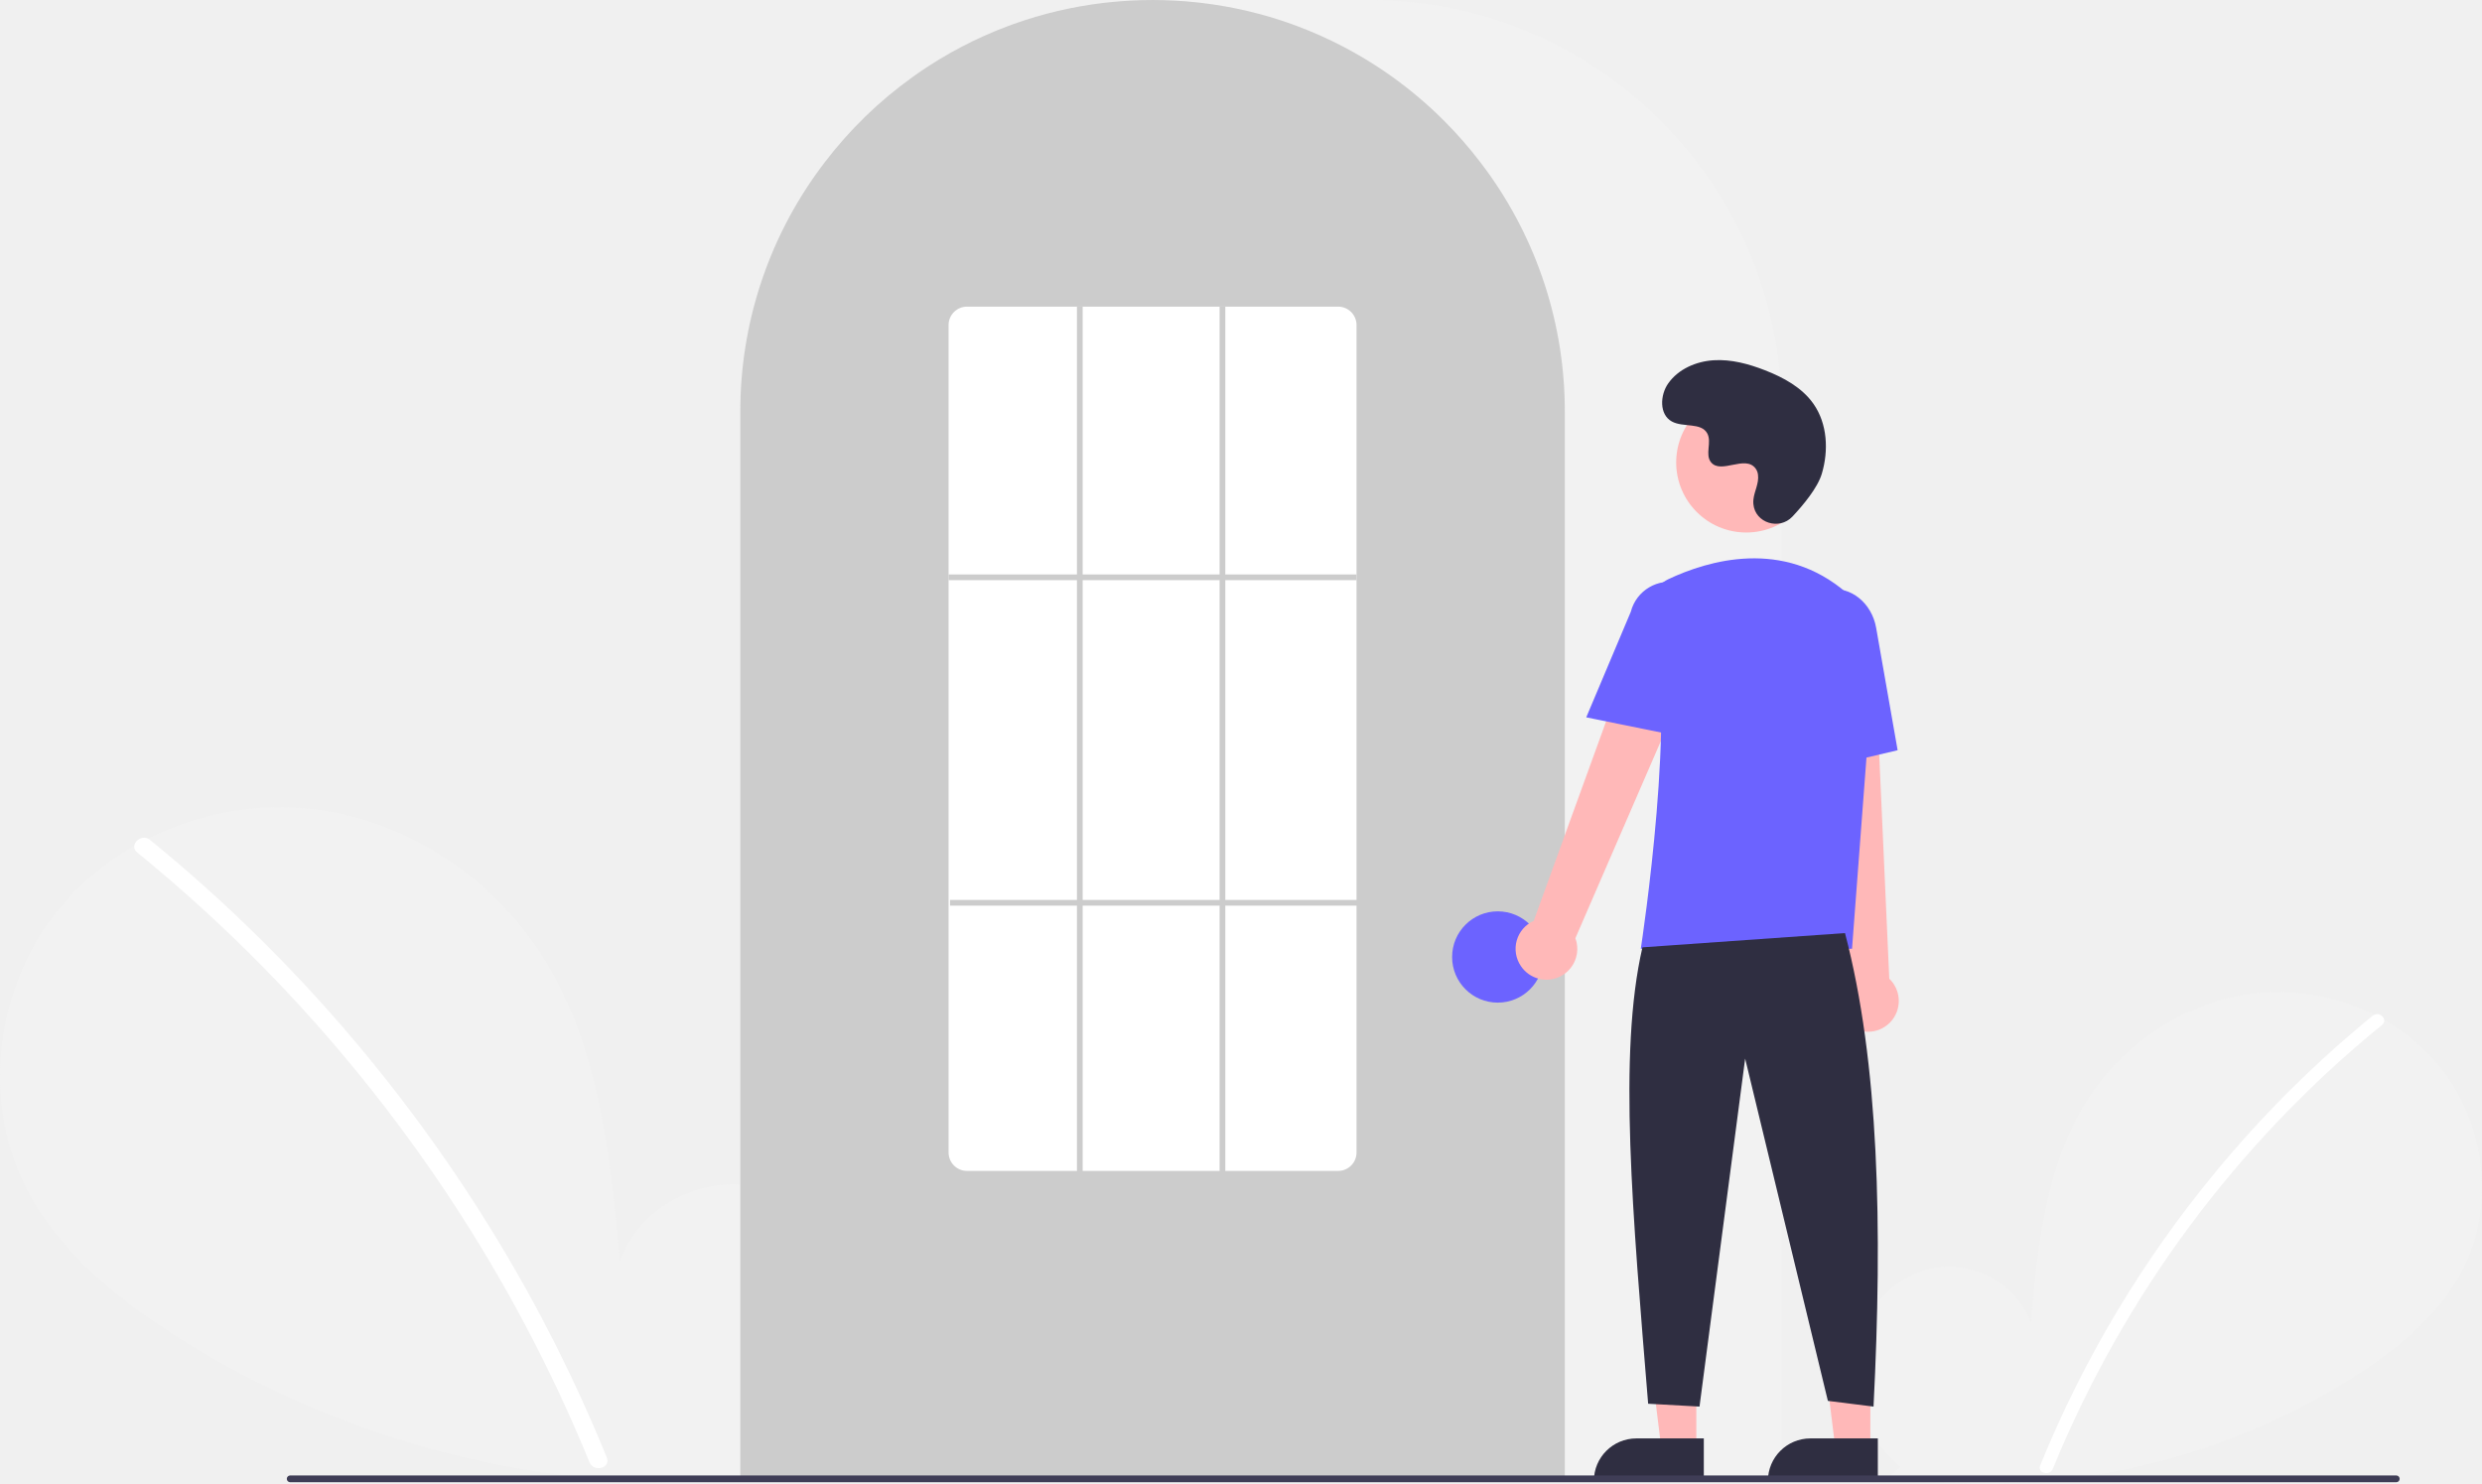
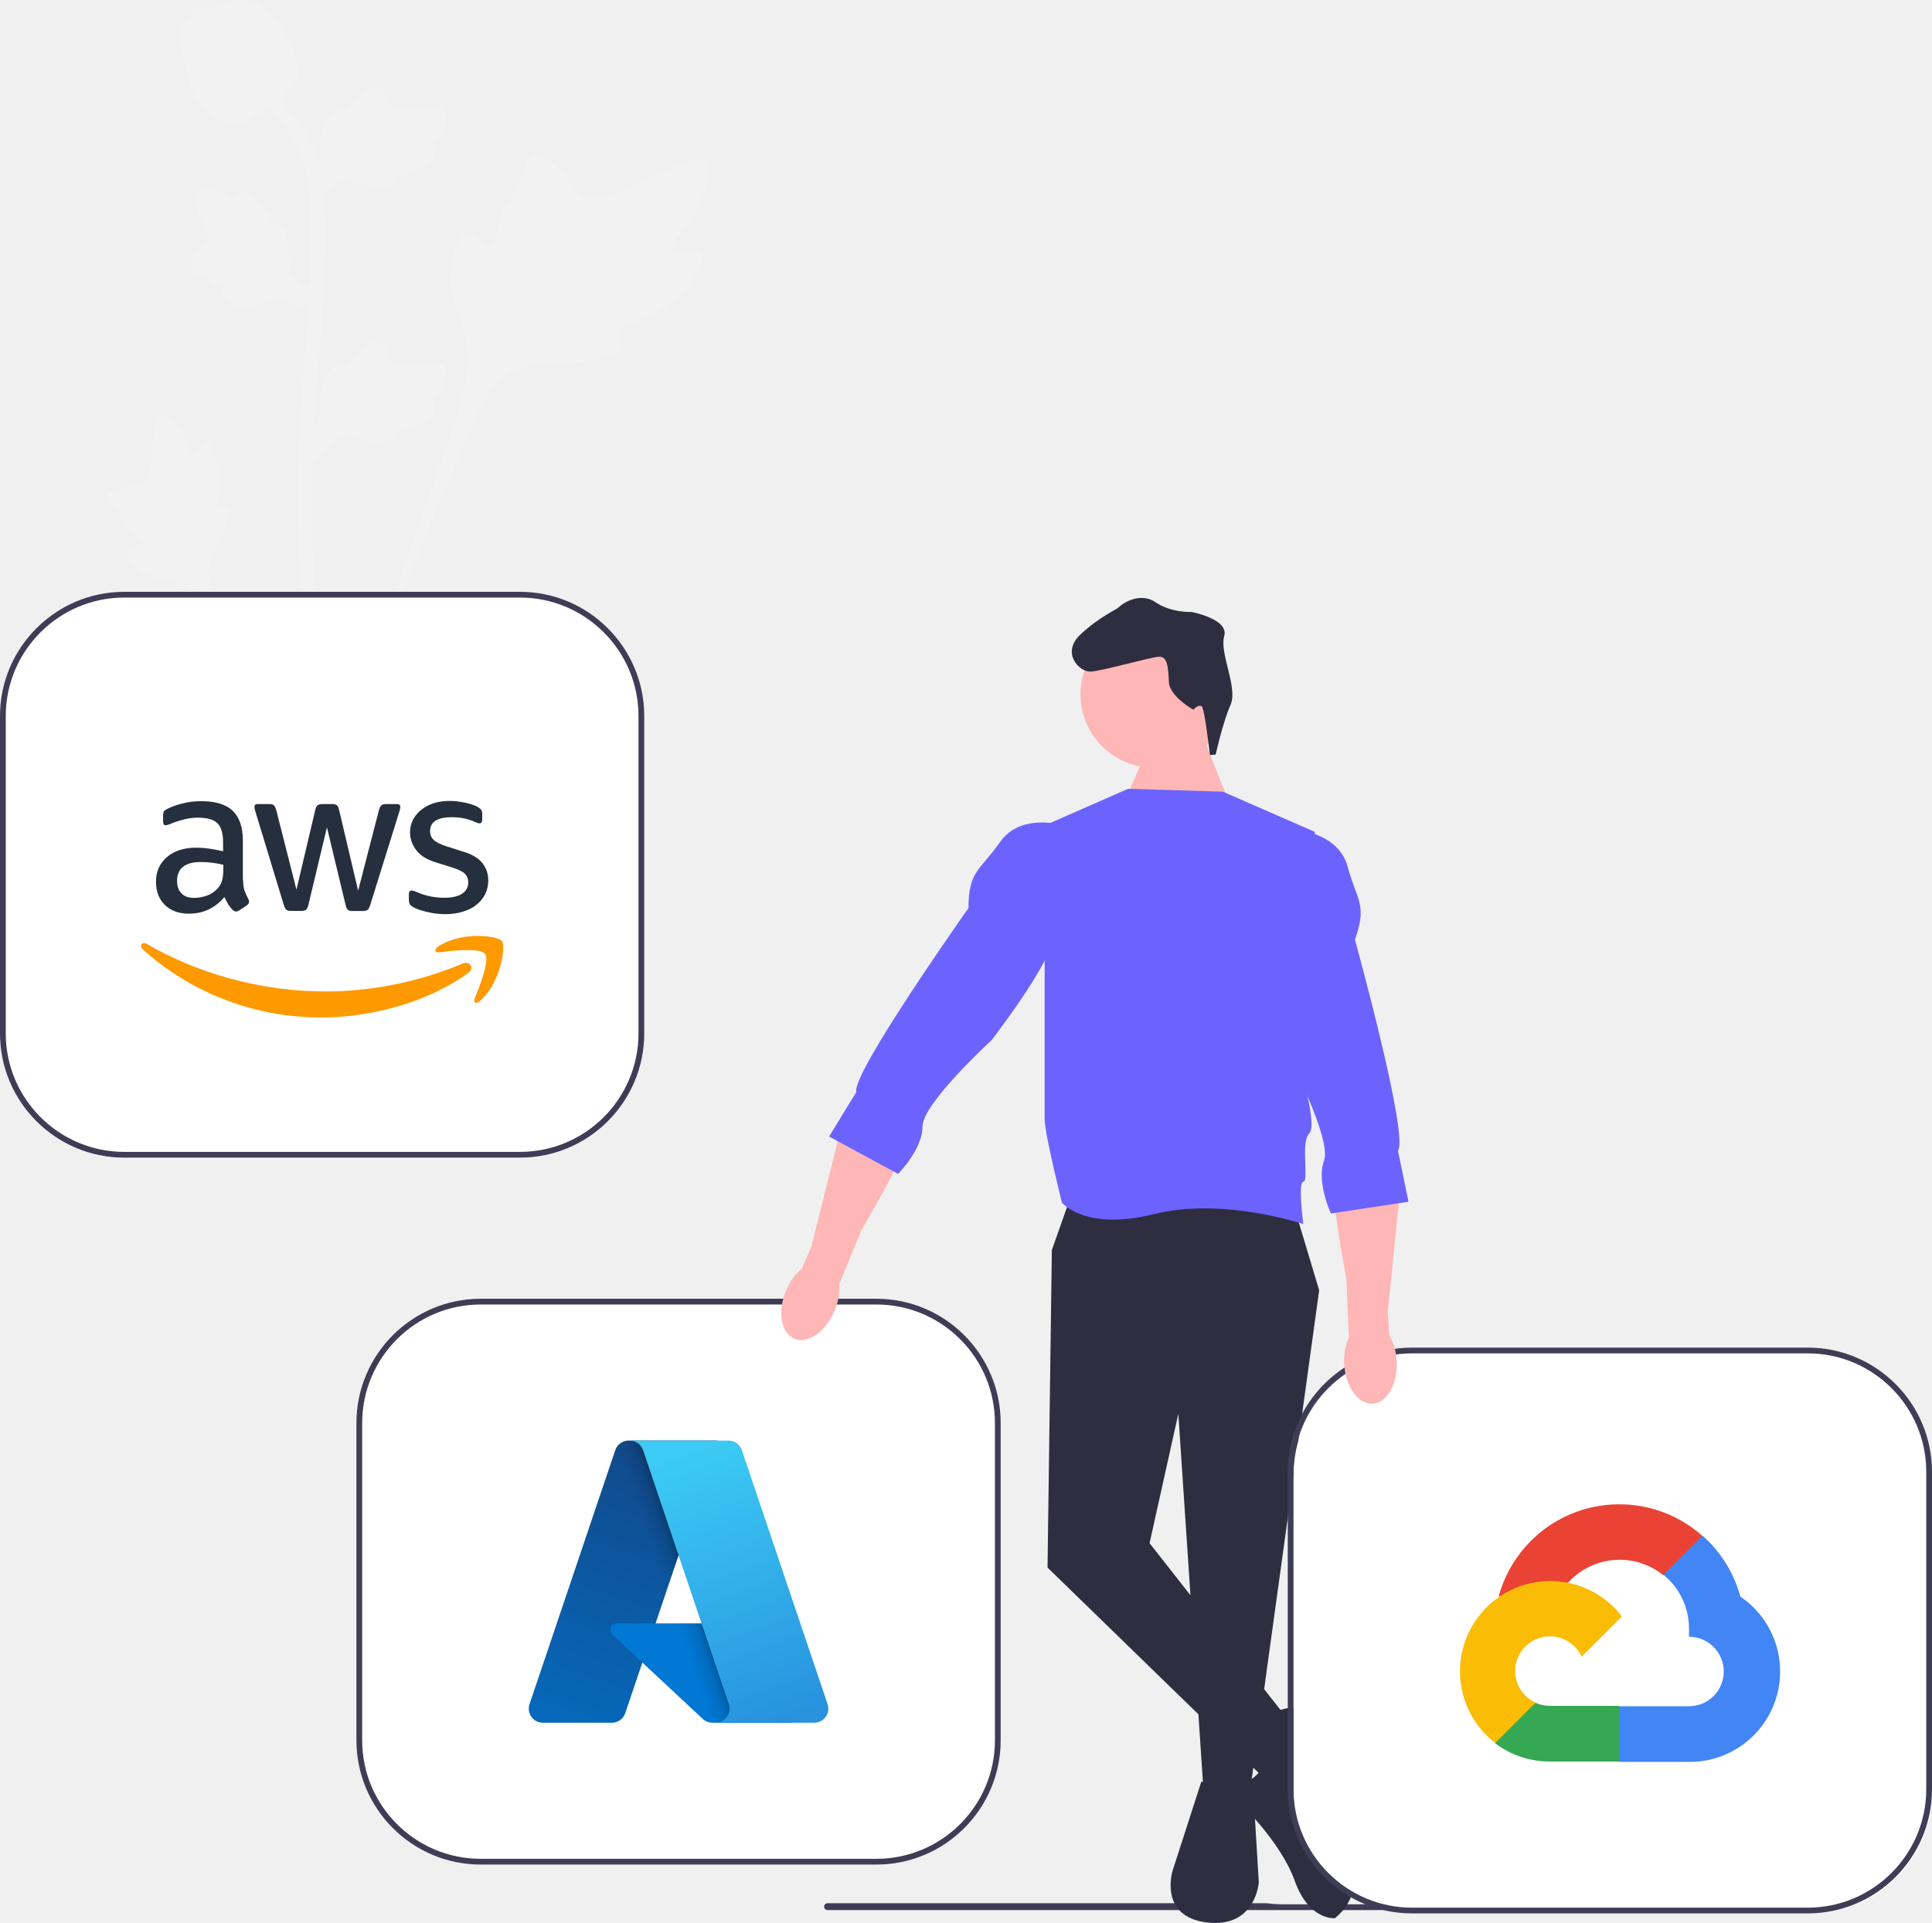
- <svg xmlns="http://www.w3.org/2000/svg" data-name="Layer 1" width="870" height="520.139" viewBox="0 0 870 520.139">
-   <path d="M831.092,704.187c-11.138-9.412-17.904-24.28-16.13-38.754s12.764-27.78,27.018-30.854,30.504,5.435,34.834,19.359c2.383-26.846,5.129-54.818,19.402-77.68,12.924-20.701,35.309-35.514,59.569-38.164s49.803,7.359,64.933,26.507,18.835,46.985,8.238,68.969c-7.806,16.195-22.188,28.247-37.257,38.052a240.452,240.452,0,0,1-164.454,35.977Z" transform="translate(-165 -189.9307)" fill="#f2f2f2" />
-   <path d="M996.728,546.01a393.414,393.414,0,0,0-54.826,54.442,394.561,394.561,0,0,0-61.752,103.194c-1.112,2.725,3.313,3.911,4.412,1.216A392.342,392.342,0,0,1,999.963,549.245c2.284-1.86-.97-5.08-3.236-3.236Z" transform="translate(-165 -189.9307)" fill="#fff" />
-   <path d="M445.067,701.63c15.299-12.927,24.591-33.348,22.154-53.228s-17.531-38.156-37.11-42.377-41.897,7.464-47.844,26.59c-3.273-36.873-7.044-75.292-26.648-106.693-17.751-28.433-48.497-48.778-81.818-52.418s-68.404,10.107-89.185,36.407-25.869,64.535-11.315,94.729c10.722,22.243,30.475,38.797,51.172,52.264,66.03,42.965,147.939,60.884,225.877,49.415" transform="translate(-165 -189.9307)" fill="#f2f2f2" />
-   <path d="M217.567,484.373a540.355,540.355,0,0,1,75.304,74.777A548.076,548.076,0,0,1,352.257,647.04a545.835,545.835,0,0,1,25.43,53.846c1.527,3.743-4.55,5.372-6.06,1.671a536.36,536.36,0,0,0-49.009-92.727A539.734,539.734,0,0,0,256.889,528.632a538.441,538.441,0,0,0-43.766-39.815c-3.138-2.555,1.332-6.978,4.444-4.444Z" transform="translate(-165 -189.9307)" fill="#fff" />
-   <path d="M789.5,708.931h-365v-374.5c0-79.678,64.822-144.5,144.5-144.5h76c79.677,0,144.5,64.822,144.5,144.5Z" transform="translate(-165 -189.9307)" fill="#f2f2f2" />
-   <path d="M713.5,708.931h-289v-374.5a143.382,143.382,0,0,1,27.596-84.944c.664-.905,1.326-1.798,2.009-2.681a144.466,144.466,0,0,1,30.754-29.851c.66-.48,1.322-.952,1.994-1.423a144.16,144.16,0,0,1,31.472-16.459c.661-.25,1.334-.501,2.007-.742a144.02,144.02,0,0,1,31.108-7.336c.658-.09,1.333-.16,2.008-.23a146.288,146.288,0,0,1,31.105,0c.673.07,1.349.141,2.014.231a143.995,143.995,0,0,1,31.1,7.335c.673.241,1.346.492,2.009.743a143.799,143.799,0,0,1,31.106,16.216c.672.461,1.344.933,2.006,1.405a145.987,145.987,0,0,1,18.384,15.564,144.305,144.305,0,0,1,12.724,14.551c.681.88,1.343,1.773,2.005,2.677A143.382,143.382,0,0,1,713.5,334.431Z" transform="translate(-165 -189.9307)" fill="#ccc" />
-   <circle cx="525" cy="335.5" r="16" fill="#6c63ff" />
-   <polygon points="594.599 507.783 582.339 507.783 576.506 460.495 594.601 460.496 594.599 507.783" fill="#ffb8b8" />
-   <path d="M573.582,504.28h23.644a0,0,0,0,1,0,0v14.887a0,0,0,0,1,0,0H558.695a0,0,0,0,1,0,0v0a14.887,14.887,0,0,1,14.887-14.887Z" fill="#2f2e41" />
-   <polygon points="655.599 507.783 643.339 507.783 637.506 460.495 655.601 460.496 655.599 507.783" fill="#ffb8b8" />
-   <path d="M634.582,504.28h23.644a0,0,0,0,1,0,0v14.887a0,0,0,0,1,0,0H619.695a0,0,0,0,1,0,0v0a14.887,14.887,0,0,1,14.887-14.887Z" fill="#2f2e41" />
-   <path d="M698.098,528.6a10.743,10.743,0,0,1,4.511-15.843l41.676-114.867L764.791,409.082,717.206,518.853a10.801,10.801,0,0,1-19.109,9.748Z" transform="translate(-165 -189.9307)" fill="#ffb8b8" />
-   <path d="M814.336,550.184a10.743,10.743,0,0,1-2.893-16.217L798.533,412.458l23.338,1.066L827.236,533.045a10.801,10.801,0,0,1-12.9,17.139Z" transform="translate(-165 -189.9307)" fill="#ffb8b8" />
-   <circle cx="612.106" cy="162.123" r="24.561" fill="#ffb8b8" />
-   <path d="M814.18,522.549H740.133l.089-.576c.133-.861,13.197-86.439,3.562-114.436a11.813,11.813,0,0,1,6.069-14.584h0c13.772-6.485,40.208-14.471,62.52,4.909a28.234,28.234,0,0,1,9.459,23.396Z" transform="translate(-165 -189.9307)" fill="#6c63ff" />
-   <path d="M754.354,448.181,721.018,441.418l15.626-37.03a13.997,13.997,0,0,1,27.106,6.998Z" transform="translate(-165 -189.9307)" fill="#6c63ff" />
-   <path d="M797.05,460.739l-2.004-45.941c-1.52-8.636,3.424-16.8,11.027-18.135,7.605-1.33,15.032,4.66,16.558,13.36l7.533,42.928Z" transform="translate(-165 -189.9307)" fill="#6c63ff" />
-   <path d="M811.716,517.049c11.915,45.377,13.214,103.069,10,166l-16-2-29-120-16,122-18-1c-5.377-66.03-10.613-122.715-2-160Z" transform="translate(-165 -189.9307)" fill="#2f2e41" />
-   <path d="M793.289,371.035c-4.582,4.881-13.091,2.261-13.688-4.407a8.055,8.055,0,0,1,.01-1.556c.308-2.954,2.015-5.635,1.606-8.754a4.59,4.59,0,0,0-.84-2.149c-3.651-4.889-12.222,2.187-15.668-2.239-2.113-2.714.371-6.987-1.251-10.021-2.14-4.004-8.479-2.029-12.454-4.221-4.423-2.439-4.158-9.225-1.247-13.353,3.551-5.034,9.776-7.72,15.923-8.107s12.253,1.275,17.992,3.511c6.521,2.541,12.988,6.054,17.001,11.788,4.88,6.973,5.35,16.348,2.909,24.502C802.098,360.99,797.031,367.049,793.289,371.035Z" transform="translate(-165 -189.9307)" fill="#2f2e41" />
-   <path d="M1004.982,709.574h-738.294a1.191,1.191,0,0,1,0-2.381h738.294a1.191,1.191,0,0,1,0,2.381Z" transform="translate(-165 -189.9307)" fill="#3f3d56" />
-   <path d="M634,600.431H504a6.465,6.465,0,0,1-6.5-6.415V303.846a6.465,6.465,0,0,1,6.5-6.415H634a6.465,6.465,0,0,1,6.5,6.415V594.015A6.465,6.465,0,0,1,634,600.431Z" transform="translate(-165 -189.9307)" fill="#fff" />
-   <rect x="332.5" y="201.39" width="143" height="2" fill="#ccc" />
-   <rect x="333" y="315.5" width="143" height="2" fill="#ccc" />
-   <rect x="377.5" y="107.5" width="2" height="304" fill="#ccc" />
-   <rect x="427.5" y="107.5" width="2" height="304" fill="#ccc" />
+ <svg xmlns="http://www.w3.org/2000/svg" width="672.129" height="669.164" viewBox="0 0 672.129 669.164">
+   <defs>
+     <linearGradient id="uuid-b838645e-dad5-4493-aa55-5c7f35837bec-81" x1="-1117.03" y1="-314.275" x2="-1137.525" y2="-374.822" gradientTransform="translate(1975.299 17.51825) scale(1.5625 -1.5625)" gradientUnits="userSpaceOnUse">
+       <stop offset="0" stop-color="#114a8b" />
+       <stop offset="1" stop-color="#0669bc" />
+     </linearGradient>
+     <linearGradient id="uuid-1a8c6862-15e1-4d6d-91ac-7a45b0d8bf6d-82" x1="-1110.628" y1="-342.491" x2="-1115.369" y2="-344.094" gradientTransform="translate(1975.299 17.51825) scale(1.5625 -1.5625)" gradientUnits="userSpaceOnUse">
+       <stop offset="0" stop-color="#000" stop-opacity=".3" />
+       <stop offset=".071" stop-color="#000" stop-opacity=".2" />
+       <stop offset=".321" stop-color="#000" stop-opacity=".1" />
+       <stop offset=".623" stop-color="#000" stop-opacity=".05" />
+       <stop offset="1" stop-color="#000" stop-opacity="0" />
+     </linearGradient>
+     <linearGradient id="uuid-180210bd-dff5-4542-af96-9399076ab665-83" x1="-1113.088" y1="-312.454" x2="-1090.59" y2="-372.391" gradientTransform="translate(1975.299 17.51825) scale(1.5625 -1.5625)" gradientUnits="userSpaceOnUse">
+       <stop offset="0" stop-color="#3ccbf4" />
+       <stop offset="1" stop-color="#2892df" />
+     </linearGradient>
+   </defs>
+   <g>
+     <path d="M244.301,88.934c-1.663-2.804-8.858,.198-10.181-2.347-1.318-2.536,5.367-6.4,9.186-15.227,.689-1.592,5.029-11.623,1.816-14.718-6.09-5.867-33.96,18.345-43.713,10.421-2.14-1.739-3.636-5.21-10.114-10.846-2.577-2.242-4.135-3.254-5.644-2.878-2.14,.534-2.31,3.398-4.604,9.03-3.441,8.445-5.477,7.935-7.482,14.674-1.488,5.002-1.148,7.91-2.9,8.477-2.479,.802-4.76-4.504-7.901-4.029-3.205,.485-5.143,6.662-5.755,11.287-1.149,8.679,2.039,14.407,3.805,20.429,1.92,6.545,3.059,16.498-1.374,30.587l-43.883,123.641c9.688-25.371,37.74-94.919,49.527-120.764,3.403-7.461,7.16-15.028,14.874-18.015,7.427-2.876,17.628-1.159,30.632-4.292,1.519-.366,5.733-1.438,6.264-3.917,.439-2.049-2.04-3.193-1.66-5.113,.511-2.575,5.386-2.606,11.377-5.577,4.224-2.095,6.856-4.586,9.119-6.728,.682-.646,10.825-10.365,8.611-14.098h-0Z" fill="#f2f2f2" />
+     <path d="M71.651,154.024c-1.856,.007-2.458,4.405-4.089,4.32-1.625-.085-1.593-4.481-4.823-8.902-.583-.797-4.254-5.822-6.7-5.138-4.637,1.296-.795,21.961-7.498,24.462-1.471,.549-3.606,.281-8.241,1.835-1.844,.618-2.79,1.091-3.041,1.94-.355,1.204,1.002,2.114,3.103,4.865,3.152,4.126,2.315,4.978,5.043,7.906,2.026,2.174,3.551,2.846,3.324,3.869-.322,1.448-3.584,1.037-4.257,2.715-.687,1.713,1.786,4.447,3.879,6.082,3.929,3.068,7.659,3.156,11.125,4.027,3.766,.946,8.98,3.259,14.616,9.5l48.022,57.213c-9.657-12.075-35.698-45.91-44.981-59.152-2.68-3.823-5.31-7.85-4.55-12.498,.732-4.475,4.517-8.986,6.732-16.273,.259-.851,.948-3.229-.115-4.205-.879-.807-2.156,.08-2.988-.661-1.116-.994,.275-3.395,.545-7.193,.191-2.678-.272-4.688-.671-6.417-.12-.521-1.964-8.303-4.435-8.294v0Z" fill="#f2f2f2" />
+     <path d="M108.684,162.337l-1.118-9.984,.511-.757c2.365-3.5,3.57-6.918,3.584-10.162,.002-.516-.022-1.032-.046-1.557-.096-2.083-.217-4.671,1.133-7.689,.757-1.682,2.883-5.578,6.079-5.095,.861,.121,1.511,.516,2.005,.979,.072-.116,.147-.231,.227-.357,.995-1.519,1.784-2.169,2.543-2.796,.583-.482,1.186-.979,2.131-2.155,.415-.516,.738-.969,1.01-1.35,.827-1.152,1.907-2.526,3.811-2.502,2.034,.096,3.1,1.779,3.806,2.892,1.261,1.986,1.832,3.418,2.21,4.368,.137,.347,.294,.738,.374,.858,.656,.964,5.985,.063,7.993-.265,4.51-.752,8.412-1.403,10.02,1.441,1.152,2.034,.296,4.724-2.62,8.21-.909,1.085-1.875,1.909-2.733,2.555,.711,.424,1.347,1.075,1.605,2.097h0c.607,2.42-1.473,4.845-6.18,7.217-1.169,.593-2.743,1.384-4.948,1.764-1.039,.178-1.974,.222-2.774,.246-.017,.463-.125,.964-.407,1.48-.827,1.519-2.548,2.242-5.141,2.068-2.854-.149-5.204-.694-7.277-1.171-1.81-.415-3.37-.766-4.594-.685-2.271,.183-4.02,2.001-6.074,4.358l-5.127,5.992h-0l0,0Z" fill="#f2f2f2" />
+     <path d="M113.872,102.894l-9.373,3.614-.862-.302c-3.985-1.399-7.597-1.698-10.739-.889-.5,.129-.992,.283-1.495,.439-1.99,.621-4.463,1.395-7.725,.854-1.819-.305-6.126-1.374-6.471-4.588-.102-.863,.116-1.593,.438-2.188-.13-.041-.261-.084-.403-.129-1.721-.578-2.551-1.175-3.35-1.751-.614-.442-1.247-.899-2.625-1.514-.604-.27-1.124-.468-1.562-.635-1.324-.507-2.927-1.204-3.387-3.052-.423-1.992,.934-3.45,1.832-4.415,1.601-1.723,2.841-2.639,3.664-3.246,.301-.221,.639-.472,.735-.579,.766-.879-1.457-5.805-2.284-7.664-1.871-4.171-3.491-7.781-1.147-10.058,1.676-1.63,4.495-1.485,8.606,.452,1.28,.604,2.322,1.33,3.165,1.996,.23-.795,.698-1.576,1.621-2.085h0c2.187-1.201,5.06,.196,8.548,4.147,.87,.98,2.034,2.302,2.962,4.339,.436,.96,.715,1.853,.942,2.621,.452-.101,.964-.123,1.535,.019,1.679,.415,2.815,1.896,3.304,4.449,.579,2.798,.649,5.21,.713,7.336,.058,1.856,.113,3.454,.503,4.617,.753,2.15,2.955,3.382,5.756,4.77l7.097,3.439-0,0h0Z" fill="#f2f2f2" />
+     <path d="M108.684,73.482l-1.118-9.984,.511-.757c2.365-3.5,3.57-6.918,3.584-10.162,.002-.516-.022-1.032-.046-1.557-.096-2.083-.217-4.671,1.133-7.689,.757-1.682,2.883-5.578,6.079-5.095,.861,.121,1.511,.516,2.005,.979,.072-.116,.147-.231,.227-.357,.995-1.519,1.784-2.169,2.543-2.796,.583-.482,1.186-.979,2.131-2.155,.415-.516,.738-.969,1.01-1.35,.827-1.152,1.907-2.526,3.811-2.502,2.034,.096,3.1,1.779,3.806,2.892,1.261,1.986,1.832,3.418,2.21,4.368,.137,.347,.294,.738,.374,.858,.656,.964,5.985,.063,7.993-.265,4.51-.752,8.412-1.403,10.02,1.441,1.152,2.034,.296,4.724-2.62,8.21-.909,1.085-1.875,1.909-2.733,2.555,.711,.424,1.347,1.075,1.605,2.097h0c.607,2.42-1.473,4.845-6.18,7.217-1.169,.593-2.743,1.384-4.948,1.764-1.039,.178-1.974,.222-2.774,.246-.017,.463-.125,.964-.407,1.48-.827,1.519-2.548,2.242-5.141,2.068-2.854-.149-5.204-.694-7.277-1.171-1.81-.415-3.37-.766-4.594-.685-2.271,.183-4.02,2.001-6.074,4.358l-5.127,5.992h-0l0,0Z" fill="#f2f2f2" />
+     <path d="M118.899,267.274l-2.092-1.311-.506-2.415,.506,2.415-2.439,.28c-.039-.227-.171-.747-.371-1.562-1.092-4.464-4.421-18.049-7.197-39.443-1.938-14.934-3.035-30.288-3.261-45.642-.227-15.378,.501-27.02,1.085-36.377,.441-7.057,.976-13.777,1.502-20.324,1.398-17.489,2.716-34.01,1.735-52.3-.217-4.083-.673-12.582-5.638-21.626-2.88-5.245-6.848-9.902-11.794-13.835l3.076-3.866c5.459,4.348,9.849,9.506,13.047,15.33,5.505,10.027,6.002,19.288,6.24,23.737,.998,18.613-.335,35.292-1.748,52.95-.521,6.522-1.056,13.213-1.494,20.242-.578,9.27-1.299,20.811-1.075,35.991,.222,15.171,1.306,30.337,3.218,45.083,2.743,21.124,6.023,34.506,7.101,38.903,.574,2.348,.694,2.839,.106,3.77v-0Z" fill="#f2f2f2" />
+     <path d="M81.375,42.977c-.202,0-.407-.005-.615-.019-4.204-.227-8.096-2.743-11.572-7.477-1.629-2.227-2.463-4.768-4.127-9.834-.258-.781-1.511-4.744-2.273-10.196-.499-3.563-.436-5.052,.27-6.368,.783-1.466,2.051-2.487,3.478-3.177-.063-.472-.012-.959,.193-1.456,.841-2.058,3.078-1.788,4.288-1.658,.612,.077,1.376,.178,2.201,.135,1.297-.063,1.993-.448,3.049-1.027,1.01-.554,2.266-1.244,4.129-1.625,3.673-.766,6.751,.275,7.766,.617,5.339,1.779,7.971,5.929,11.018,10.736,.607,.964,2.692,4.474,4.069,9.285,.993,3.471,.853,5.014,.554,6.161-.607,2.357-2.042,3.707-5.684,6.686-3.804,3.119-5.713,4.681-7.352,5.631-3.816,2.203-6.211,3.587-9.393,3.587v0h-0Z" fill="#f2f2f2" />
+   </g>
+   <path d="M286.706,663.479c0,.66,.53,1.19,1.19,1.19h247.29c.66,0,1.19-.53,1.19-1.19,0-.32-.12-.6-.32-.81h-89.72c-1.91,0-3.78-.13-5.62-.38h-152.82c-.66,0-1.19,.53-1.19,1.19Z" fill="#3f3d56" />
+   <g>
+     <g>
+       <path d="M167.23,452.944h137.669c23.323,0,42.23,18.907,42.23,42.23v110.433c0,23.323-18.907,42.23-42.23,42.23H167.23c-23.323,0-42.23-18.907-42.23-42.23v-110.433c0-23.323,18.907-42.23,42.23-42.23Z" fill="#fff" />
+       <path d="M124,605.607v-110.433c0-23.837,19.393-43.23,43.23-43.23h137.669c23.837,0,43.23,19.393,43.23,43.23v110.433c0,23.837-19.393,43.229-43.23,43.229H167.23c-23.837,0-43.23-19.393-43.23-43.229Zm43.23-151.663c-22.734,0-41.23,18.496-41.23,41.23v110.433c0,22.734,18.496,41.229,41.23,41.229h137.669c22.734,0,41.23-18.495,41.23-41.229v-110.433c0-22.734-18.496-41.23-41.23-41.23H167.23Z" fill="#3f3d56" />
+     </g>
+     <g>
+       <path d="M218.701,501.297h30.836l-32.01,94.844c-.675,1.998-2.549,3.344-4.658,3.344h-23.998c-2.711,0-4.909-2.197-4.909-4.908-0-.534,.087-1.064,.258-1.57l29.823-88.366c.674-1.999,2.549-3.345,4.659-3.346v.001l0-0Z" fill="url(#uuid-b838645e-dad5-4493-aa55-5c7f35837bec-81)" />
+       <path d="M263.509,564.911h-48.898c-1.25-.001-2.264,1.011-2.266,2.261-.001,.629,.26,1.229,.72,1.658l31.421,29.327c.915,.853,2.119,1.328,3.37,1.328h27.688l-12.036-34.573Z" fill="#0078d4" />
+       <path d="M218.701,501.297c-2.135-.008-4.027,1.373-4.67,3.409l-29.776,88.22c-.914,2.549,.411,5.356,2.959,6.27,.535,.192,1.1,.289,1.669,.288h24.617c1.867-.334,3.409-1.646,4.038-3.434l5.938-17.5,21.21,19.783c.889,.735,2.004,1.142,3.157,1.151h27.585l-12.098-34.573-35.268,.008,21.585-63.623h-30.947l-0-0Z" fill="url(#uuid-1a8c6862-15e1-4d6d-91ac-7a45b0d8bf6d-82)" />
+       <path d="M258.086,504.636c-.673-1.996-2.545-3.34-4.652-3.34h-34.366c2.106,0,3.978,1.344,4.652,3.34l29.824,88.369c.867,2.569-.512,5.355-3.082,6.222-.506,.171-1.036,.258-1.57,.258h34.367c2.712-.001,4.909-2.2,4.908-4.911-0-.534-.087-1.063-.258-1.569l-29.824-88.369v0Z" fill="url(#uuid-180210bd-dff5-4542-af96-9399076ab665-83)" />
+     </g>
+   </g>
+   <g>
+     <g>
+       <path d="M43.23,206.944H180.899c23.323,0,42.23,18.907,42.23,42.23v110.433c0,23.323-18.907,42.23-42.23,42.23H43.23c-23.323,0-42.23-18.907-42.23-42.23v-110.433c0-23.323,18.907-42.23,42.23-42.23v-0Z" fill="#fff" />
+       <path d="M0,359.607v-110.433c0-23.837,19.393-43.23,43.23-43.23H180.899c23.837,0,43.23,19.393,43.23,43.23v110.433c0,23.837-19.393,43.229-43.23,43.229H43.23c-23.837,0-43.23-19.393-43.23-43.229ZM43.23,207.945c-22.734,0-41.23,18.496-41.23,41.23v110.433c0,22.734,18.496,41.229,41.23,41.229H180.899c22.734,0,41.23-18.495,41.23-41.229v-110.433c0-22.734-18.496-41.23-41.23-41.23H43.23v-0Z" fill="#3f3d56" />
+     </g>
+     <g>
+       <path d="M84.569,306.08c0,1.551,.168,2.808,.461,3.73,.335,.922,.754,1.928,1.341,3.018,.21,.335,.293,.671,.293,.964,0,.419-.251,.838-.796,1.257l-2.64,1.76c-.377,.251-.754,.377-1.09,.377-.419,0-.838-.21-1.257-.587-.587-.629-1.09-1.299-1.509-1.97-.419-.712-.838-1.509-1.299-2.473-3.269,3.856-7.376,5.784-12.322,5.784-3.521,0-6.329-1.006-8.382-3.018s-3.101-4.694-3.101-8.047c0-3.562,1.257-6.454,3.814-8.634s5.951-3.269,10.268-3.269c1.425,0,2.892,.126,4.443,.335,1.551,.21,3.143,.545,4.82,.922v-3.06c0-3.185-.671-5.407-1.97-6.706-1.341-1.299-3.604-1.928-6.832-1.928-1.467,0-2.976,.168-4.526,.545s-3.06,.838-4.526,1.425c-.671,.293-1.174,.461-1.467,.545s-.503,.126-.671,.126c-.587,0-.88-.419-.88-1.299v-2.054c0-.671,.084-1.174,.293-1.467s.587-.587,1.174-.88c1.467-.754,3.227-1.383,5.281-1.886,2.054-.545,4.233-.796,6.538-.796,4.987,0,8.634,1.132,10.981,3.395,2.305,2.263,3.479,5.7,3.479,10.31v13.579h.084l0,0Zm-17.016,6.371c1.383,0,2.808-.251,4.317-.754,1.509-.503,2.85-1.425,3.982-2.682,.671-.796,1.174-1.676,1.425-2.682s.419-2.221,.419-3.646v-1.76c-1.215-.293-2.515-.545-3.856-.712s-2.64-.251-3.94-.251c-2.808,0-4.862,.545-6.245,1.676-1.383,1.132-2.054,2.724-2.054,4.82,0,1.97,.503,3.437,1.551,4.443,1.006,1.048,2.473,1.551,4.401,1.551l-0-0Zm33.655,4.526c-.754,0-1.257-.126-1.593-.419-.335-.251-.629-.838-.88-1.635l-9.849-32.398c-.251-.838-.377-1.383-.377-1.676,0-.671,.335-1.048,1.006-1.048h4.107c.796,0,1.341,.126,1.635,.419,.335,.251,.587,.838,.838,1.635l7.041,27.746,6.538-27.746c.21-.838,.461-1.383,.796-1.635s.922-.419,1.676-.419h3.353c.796,0,1.341,.126,1.676,.419,.335,.251,.629,.838,.796,1.635l6.622,28.081,7.251-28.081c.251-.838,.545-1.383,.838-1.635,.335-.251,.88-.419,1.635-.419h3.898c.671,0,1.048,.335,1.048,1.048,0,.21-.042,.419-.084,.671-.042,.251-.126,.587-.293,1.048l-10.101,32.398c-.251,.838-.545,1.383-.88,1.635s-.88,.419-1.593,.419h-3.604c-.796,0-1.341-.126-1.676-.419s-.629-.838-.796-1.676l-6.496-27.033-6.454,26.991c-.21,.838-.461,1.383-.796,1.676-.335,.293-.922,.419-1.676,.419h-3.604l0,0Zm53.857,1.132c-2.179,0-4.359-.251-6.454-.754-2.096-.503-3.73-1.048-4.82-1.676-.671-.377-1.132-.796-1.299-1.174-.168-.377-.251-.796-.251-1.174v-2.138c0-.88,.335-1.299,.964-1.299,.251,0,.503,.042,.754,.126s.629,.251,1.048,.419c1.425,.629,2.976,1.132,4.61,1.467,1.676,.335,3.311,.503,4.987,.503,2.64,0,4.694-.461,6.119-1.383,1.425-.922,2.179-2.263,2.179-3.982,0-1.174-.377-2.138-1.132-2.934-.754-.796-2.179-1.509-4.233-2.179l-6.077-1.886c-3.06-.964-5.323-2.389-6.706-4.275-1.383-1.844-2.096-3.898-2.096-6.077,0-1.76,.377-3.311,1.132-4.652,.754-1.341,1.76-2.515,3.018-3.437,1.257-.964,2.682-1.676,4.359-2.179s3.437-.712,5.281-.712c.922,0,1.886,.042,2.808,.168,.964,.126,1.844,.293,2.724,.461,.838,.21,1.635,.419,2.389,.671,.754,.251,1.341,.503,1.76,.754,.587,.335,1.006,.671,1.257,1.048,.251,.335,.377,.796,.377,1.383v1.97c0,.88-.335,1.341-.964,1.341-.335,0-.88-.168-1.593-.503-2.389-1.09-5.071-1.635-8.047-1.635-2.389,0-4.275,.377-5.574,1.174s-1.97,2.012-1.97,3.73c0,1.174,.419,2.179,1.257,2.976,.838,.796,2.389,1.593,4.61,2.305l5.951,1.886c3.018,.964,5.197,2.305,6.496,4.024s1.928,3.688,1.928,5.868c0,1.802-.377,3.437-1.09,4.862-.754,1.425-1.76,2.682-3.06,3.688-1.299,1.048-2.85,1.802-4.652,2.347-1.886,.587-3.856,.88-5.993,.88h-0Z" fill="#252f3e" />
+       <g>
+         <path d="M162.986,338.478c-13.789,10.185-33.823,15.591-51.048,15.591-24.141,0-45.893-8.927-62.323-23.764-1.299-1.174-.126-2.766,1.425-1.844,17.771,10.31,39.69,16.555,62.365,16.555,15.298,0,32.104-3.185,47.57-9.724,2.305-1.048,4.275,1.509,2.012,3.185l-0-0Z" fill="#f90" fill-rule="evenodd" />
+         <path d="M168.728,331.94c-1.76-2.263-11.651-1.09-16.136-.545-1.341,.168-1.551-1.006-.335-1.886,7.879-5.532,20.83-3.94,22.339-2.096,1.509,1.886-.419,14.837-7.796,21.04-1.132,.964-2.221,.461-1.718-.796,1.676-4.149,5.407-13.496,3.646-15.717h0Z" fill="#f90" fill-rule="evenodd" />
+       </g>
+     </g>
+   </g>
+   <path d="M428.43,280.491c-1-1-9-22-9-22l-19-1-8.693,20.496,36.693,2.504Z" fill="#ffb6b6" />
+   <circle cx="401.474" cy="241.59" r="25.575" fill="#ffb6b6" />
+   <polygon points="449.93 418.991 458.93 448.991 434.93 622.991 418.682 622.991 409.93 491.991 399.93 536.991 450.93 601.991 437.93 616.991 364.43 545.491 365.93 434.991 371.93 417.991 449.93 418.991" fill="#2f2e41" />
+   <path d="M422.916,262.6l-1.998,.098s-1.786-15.931-2.834-16.881-2.947,1.146-2.947,1.146c0,0-8.236-4.6-8.482-9.594s-.443-8.989-3.439-8.841-19.779,4.979-23.774,5.176-10.332-6.499-3.636-12.837,12.591-8.63,13.54-9.678,7.202-5.361,12.664-1.625,12.454,3.391,12.454,3.391c0,0,13.132,2.357,11.43,8.448-1.702,6.091,4.881,17.781,2.18,23.922s-5.156,17.275-5.156,17.275l0-0Z" fill="#2f2e41" />
+   <path d="M417.93,619.991l18,2,2,33s-1,16-18,14-12-18-12-18l10-31Z" fill="#2f2e41" />
+   <path d="M441.43,596.491s13-6,15,1l4,14s0,14,1,15,20,27,3,41c0,0-9,1-14-13s-20-28-20-28c0,0-2.906-7,2.047-6.5s11.953-11.5,9.953-15.5-1-8-1-8Z" fill="#2f2e41" />
+   <path d="M276.329,465.845c-4.652-1.96-5.928-9.474-2.847-16.787,1.19-2.938,3.067-5.549,5.473-7.613l3.594-8.243-.128-.087,10.333-41.183c2.403-9.575,9.018-17.654,18.103-21.517,5.404-2.298,10.533-2.714,12.024,2.793,2.474,9.138-13.642,38.572-23.36,55.133l-7.571,18.577c.205,3.165-.352,6.332-1.622,9.238-3.078,7.311-9.345,11.649-13.998,9.689v0Z" fill="#ffb6b6" />
+   <path d="M392.43,274.491l33,1,32,14-5,83s6,19,3,22,0,16.449-2,16.724,0,14.74,0,14.74c0,0-28-9.465-52-3.465s-32-4-32-4c0,0-6-24-6-29v-102.244l29-12.756Z" fill="#6c63ff" />
+   <path d="M368.93,286.991s-14-4-21,6-11,10-11,23c0,0-41,58-39,64l-9.5,15.5,24,13s8.5-8.5,8.5-16.5,24-30,24-30c0,0,21-27,22-37s2-38,2-38Z" fill="#6c63ff" />
+   <g>
+     <g>
+       <path d="M492.23,470.944h137.669c23.323,0,42.23,18.907,42.23,42.23v110.433c0,23.323-18.907,42.23-42.23,42.23h-137.669c-23.323,0-42.23-18.907-42.23-42.23v-110.433c0-23.323,18.907-42.23,42.23-42.23Z" fill="#fff" />
+       <path d="M448,622.607v-110.433c0-23.837,19.393-43.23,43.23-43.23h137.669c23.837,0,43.23,19.393,43.23,43.23v110.433c0,23.837-19.393,43.229-43.23,43.229h-137.669c-23.837,0-43.23-19.393-43.23-43.229Zm43.23-151.663c-22.734,0-41.23,18.496-41.23,41.23v110.433c0,22.734,18.496,41.229,41.23,41.229h137.669c22.734,0,41.23-18.495,41.23-41.229v-110.433c0-22.734-18.496-41.23-41.23-41.23h-137.669Z" fill="#3f3d56" />
+     </g>
+     <g>
+       <path d="M578.588,548.156h3.397l9.682-9.682,.476-4.111c-18.019-15.904-45.52-14.19-61.424,3.829-4.418,5.005-7.625,10.96-9.373,17.403,1.079-.442,2.273-.514,3.397-.204l19.364-3.193s.985-1.631,1.495-1.529c8.614-9.46,23.109-10.562,33.054-2.514h-.068v0Z" fill="#ea4335" />
+       <path d="M605.46,555.596c-2.225-8.195-6.795-15.563-13.147-21.198l-13.589,13.589c5.738,4.689,9.007,11.751,8.867,19.16v2.412c6.679,0,12.094,5.415,12.094,12.094s-5.415,12.094-12.094,12.094h-24.188l-2.412,2.446v14.506l2.412,2.412h24.188c17.373,.135,31.566-13.839,31.702-31.212,.082-10.53-5.11-20.403-13.833-26.302v-0Z" fill="#4285f4" />
+       <path d="M539.181,612.974h24.188v-19.364h-24.188c-1.723-0-3.426-.371-4.994-1.087l-3.397,1.053-9.75,9.682-.849,3.397c5.468,4.129,12.139,6.348,18.99,6.319Z" fill="#34a853" />
+       <path d="M539.181,550.16c-17.373,.104-31.373,14.272-31.269,31.645,.058,9.701,4.589,18.833,12.279,24.748l14.03-14.03c-6.087-2.75-8.792-9.914-6.042-16.001s9.914-8.792,16.001-6.042c2.682,1.212,4.83,3.36,6.042,6.042l14.03-14.03c-5.97-7.804-15.246-12.367-25.071-12.332l-0,0Z" fill="#fbbc05" />
+     </g>
+   </g>
+   <g>
+     <path d="M477.513,488.474c5.041-.264,8.791-6.9,8.376-14.824-.122-3.168-1.002-6.26-2.564-9.018l-.583-8.974,.15-.038,4.257-42.245c.99-9.823-2.491-19.666-9.725-26.384-4.303-3.996-8.986-6.127-12.258-1.453-5.429,7.756-.259,40.913,3.262,59.789l.817,20.044c-1.267,2.907-1.818,6.076-1.609,9.24,.414,7.922,4.837,14.129,9.879,13.865v0Z" fill="#ffb6b6" />
+     <path d="M451.11,288.807s14.527,.989,17.717,12.771,6.953,13.14,2.541,25.368c0,0,18.882,68.472,14.964,73.438l3.676,17.804-26.988,4.083s-5.111-10.88-2.396-18.405-12.394-36.365-12.394-36.365c0,0-10.59-32.525-8.137-42.27s11.016-36.423,11.016-36.423v-0Z" fill="#6c63ff" />
+   </g>
</svg>
